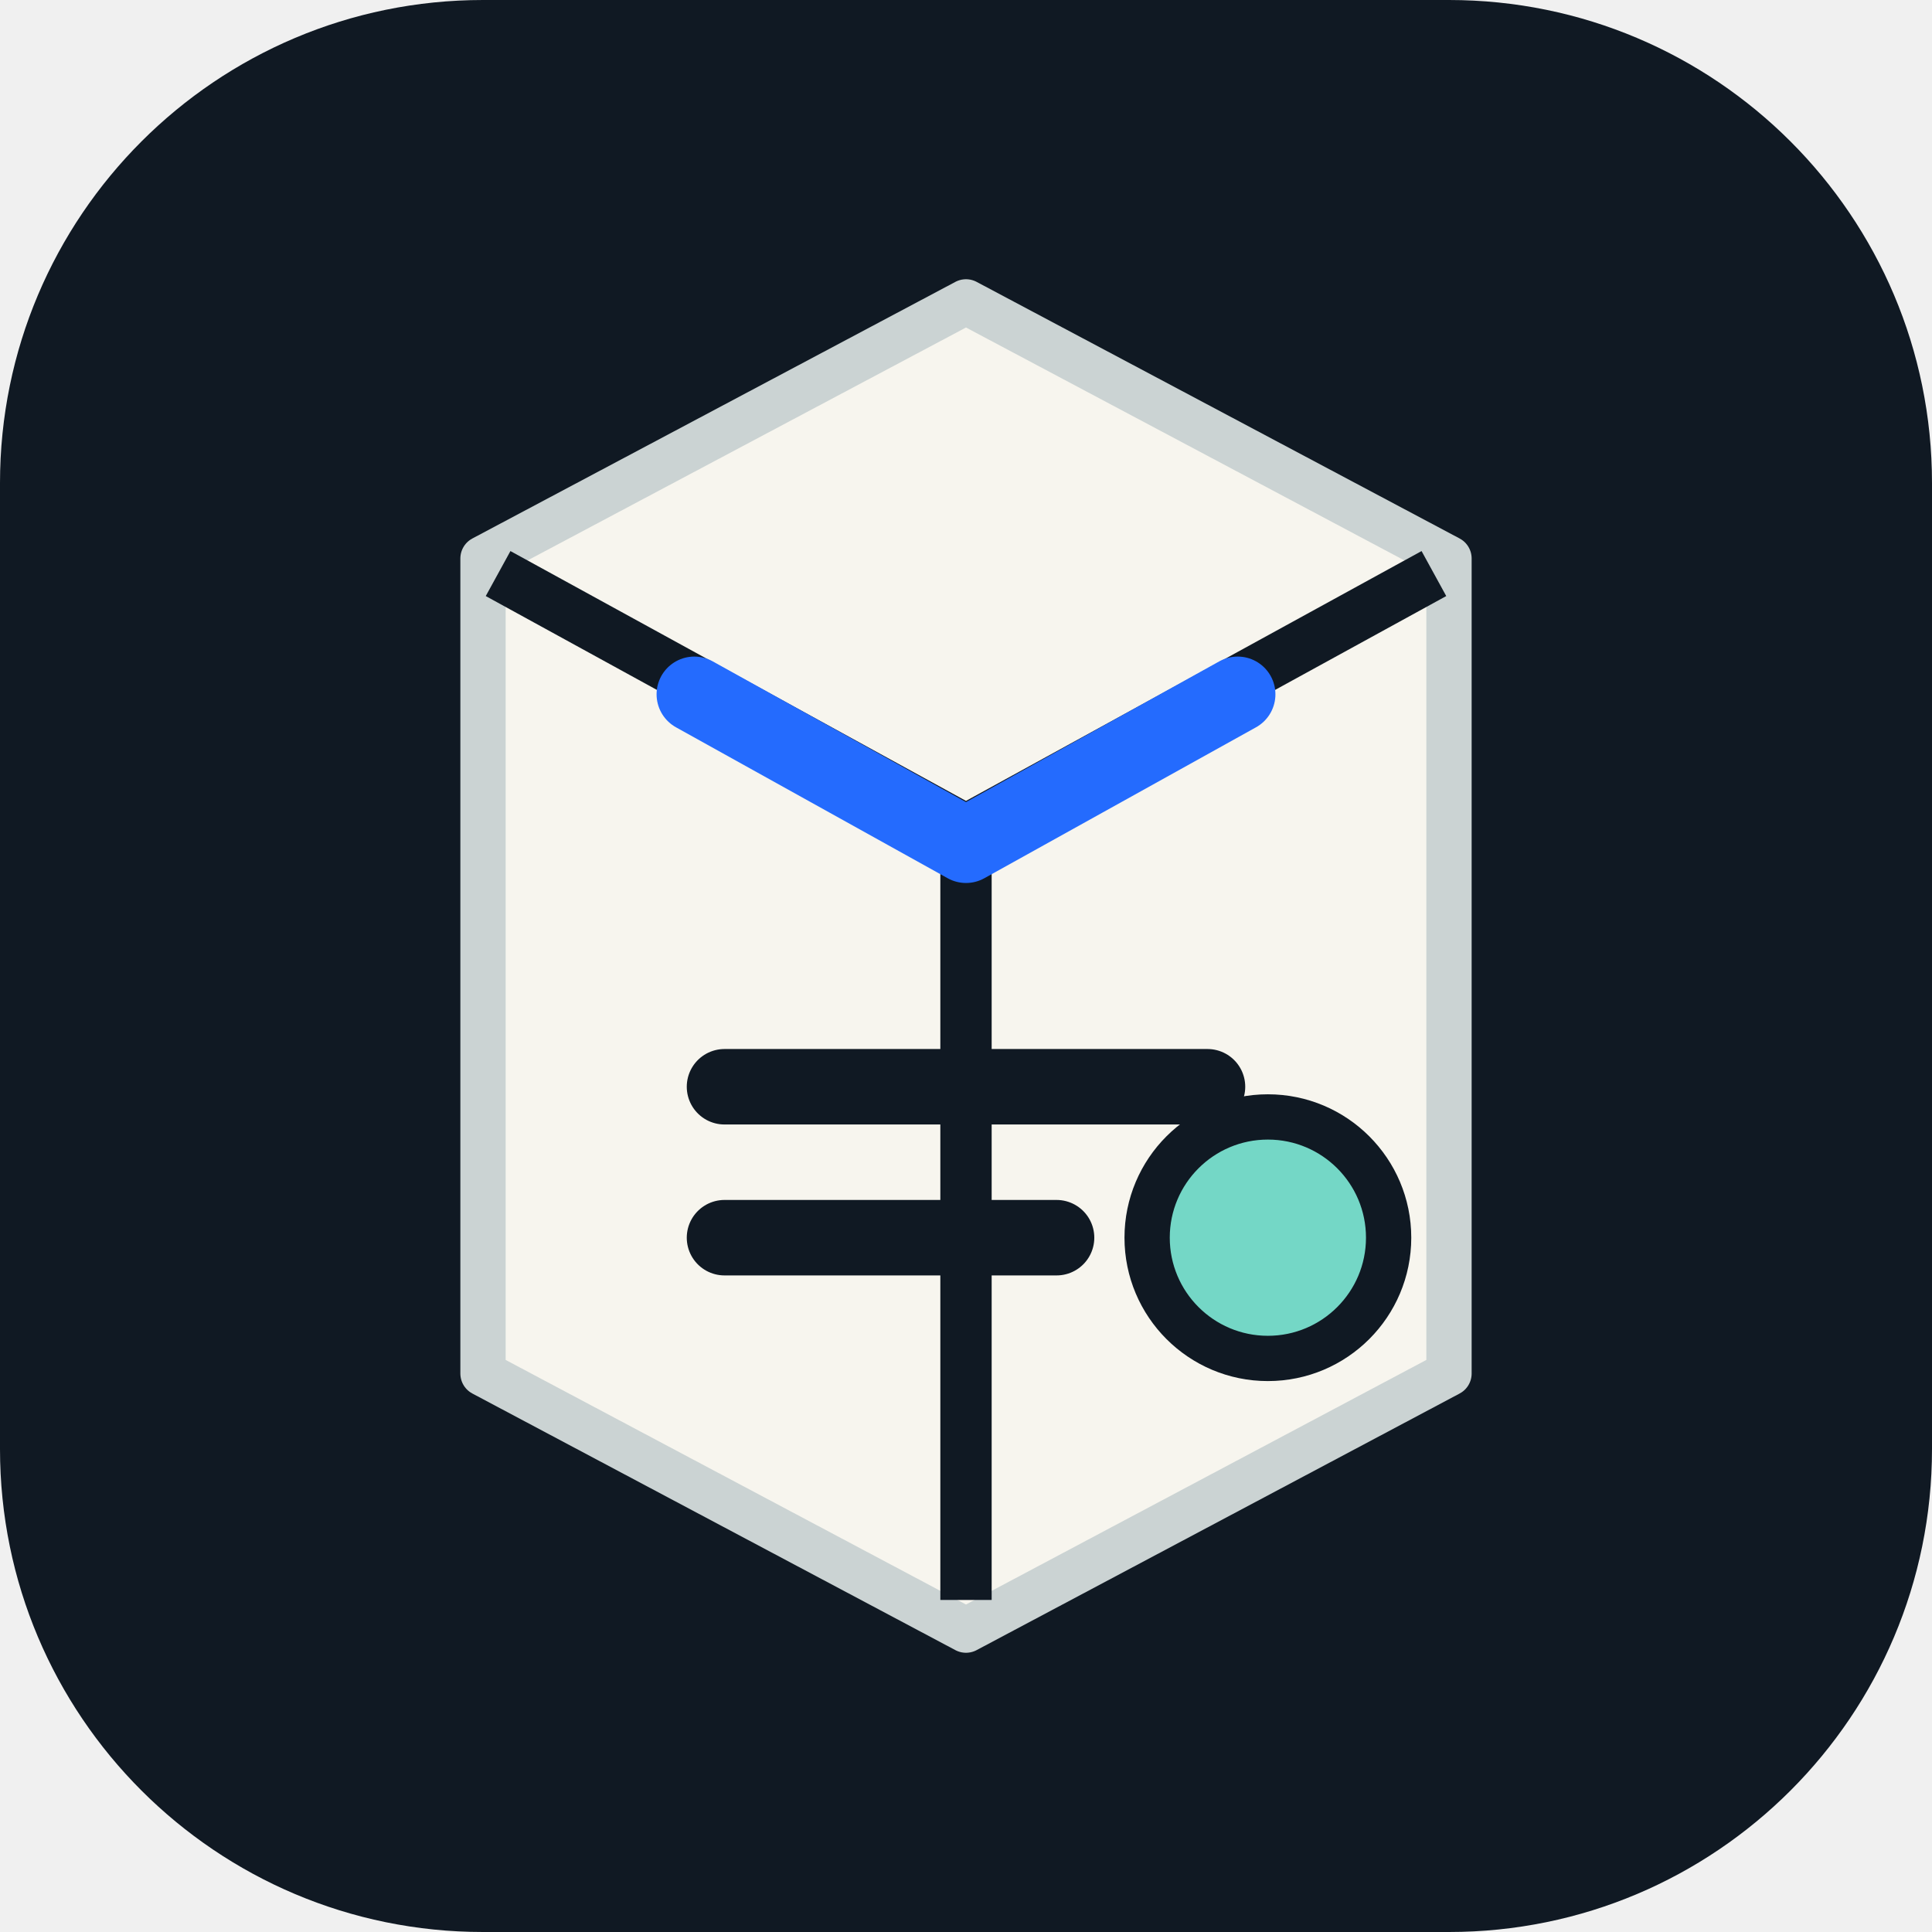
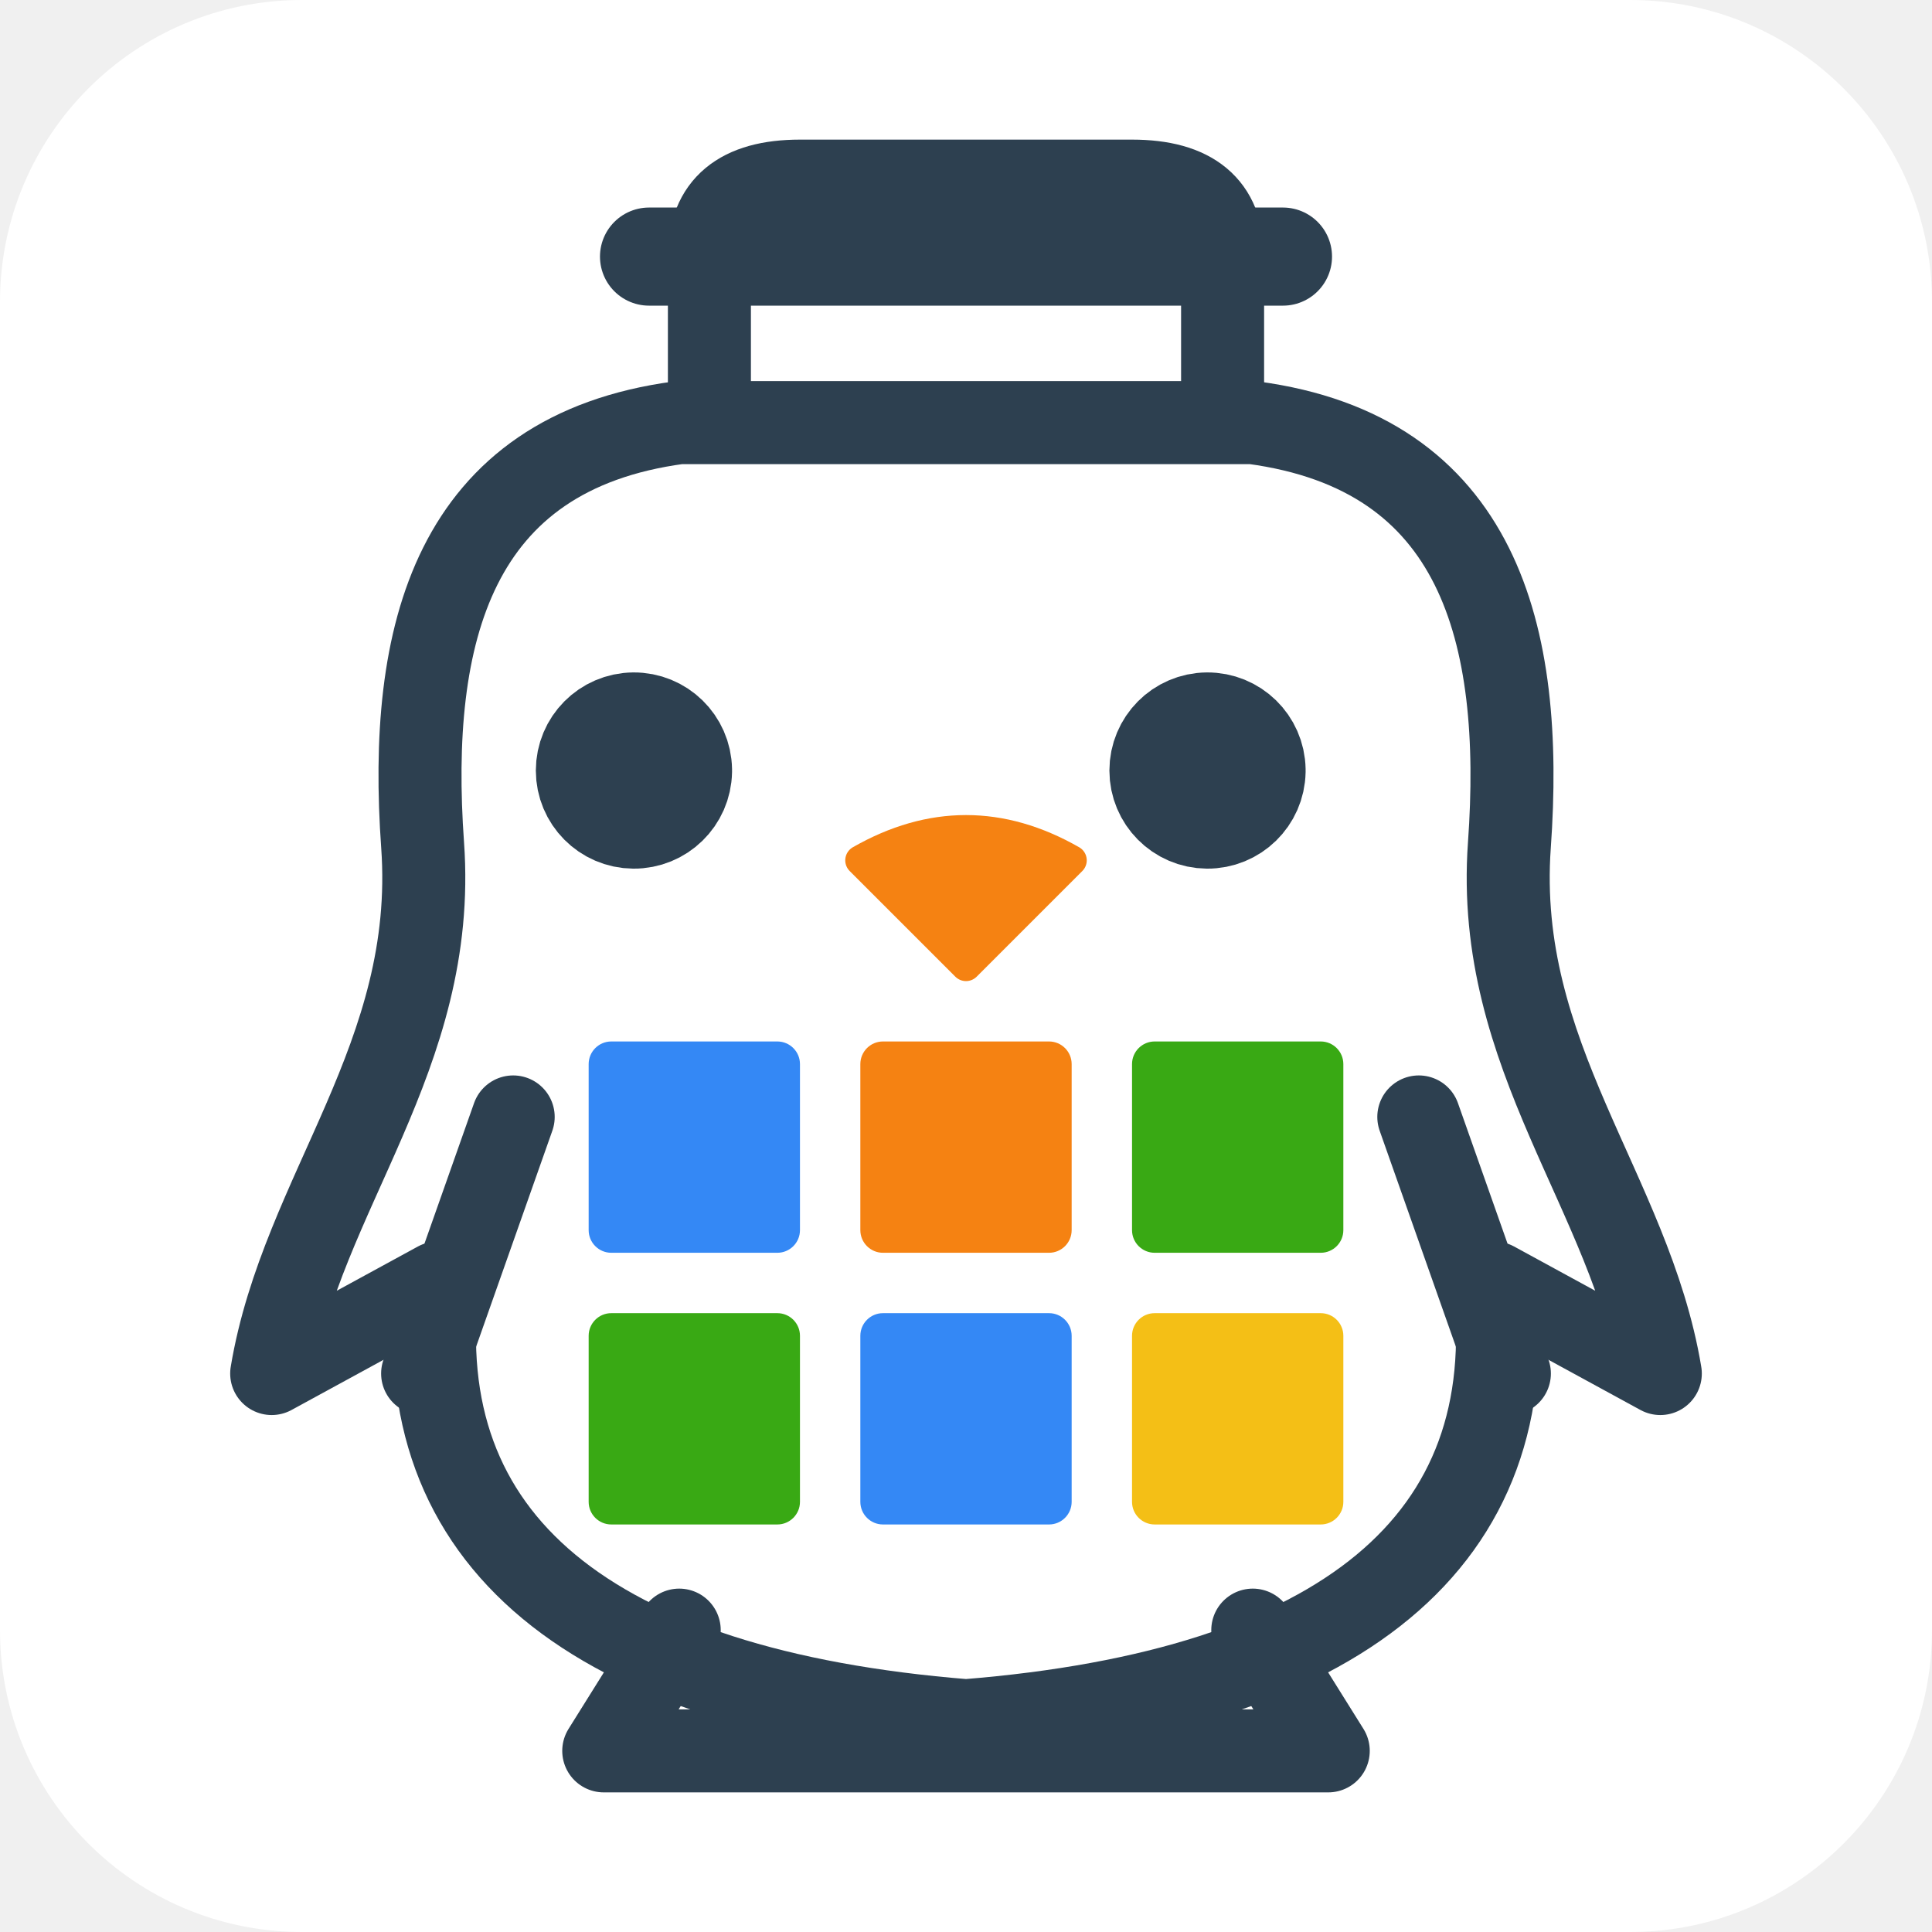
- <svg xmlns="http://www.w3.org/2000/svg" viewBox="0 0 64 64" role="img" aria-labelledby="title">
-   <rect width="64" height="64" rx="16" fill="#101923" />
-   <path d="M16 18.5 32 10l16 8.5v27L32 54 16 45.5z" fill="#f7f5ee" stroke="#cbd3d3" stroke-width="1.5" stroke-linejoin="round" />
-   <path d="M16.5 19 32 27.5 47.5 19M32 28v25" fill="none" stroke="#101923" stroke-width="1.7" stroke-linejoin="round" />
-   <path d="m23 23 9 5 9-5" fill="none" stroke="#246bfe" stroke-width="2.5" stroke-linecap="round" stroke-linejoin="round" />
-   <path d="M24 36h16M24 41h11" stroke="#101923" stroke-width="2.5" stroke-linecap="round" />
-   <circle cx="42" cy="41" r="4" fill="#74d7c6" stroke="#101923" stroke-width="1.5" />
+ <svg xmlns="http://www.w3.org/2000/svg" viewBox="0 0 128 128" role="img" aria-labelledby="title desc">
+   <rect width="128" height="128" rx="20" fill="#fff" />
+   <g stroke="#2d4050" stroke-width="5.5" stroke-linecap="round" stroke-linejoin="round">
+     <path d="M47 29V17Q47 12 53 12H75Q81 12 81 17V29" fill="none" />
+     <path d="M43 17H85" stroke-width="6.5" />
+     <path d="M45 28C30 30 27 42 28 56C29 70 20 79 18 91L29 85C27 102 39 112 64 114C89 112 101 102 99 85L110 91C108 79 99 70 100 56C101 42 98 30 83 28Z" fill="#fff" />
+     <path d="M34 74 28 91M94 74 100 91M45 108 40 116H88L83 108" fill="none" />
+     <path d="M45 51a3 3 0 1 0 0 .1M83 51a3 3 0 1 0 0 .1" fill="#2d4050" stroke-width="7" />
+   </g>
+   <path d="M57 57Q64 53 71 57L64 64Z" fill="#f58212" stroke="#f58212" stroke-width="2" stroke-linejoin="round" />
+   <g stroke="none">
+     <rect x="39" y="69" width="14" height="14" rx="1.5" fill="#3488f5" />
+     <rect x="57" y="69" width="14" height="14" rx="1.5" fill="#f58212" />
+     <rect x="75" y="69" width="14" height="14" rx="1.5" fill="#39a914" />
+     <rect x="39" y="87" width="14" height="14" rx="1.5" fill="#39a914" />
+     <rect x="57" y="87" width="14" height="14" rx="1.5" fill="#3488f5" />
+     <rect x="75" y="87" width="14" height="14" rx="1.5" fill="#f4bf16" />
+   </g>
</svg>
